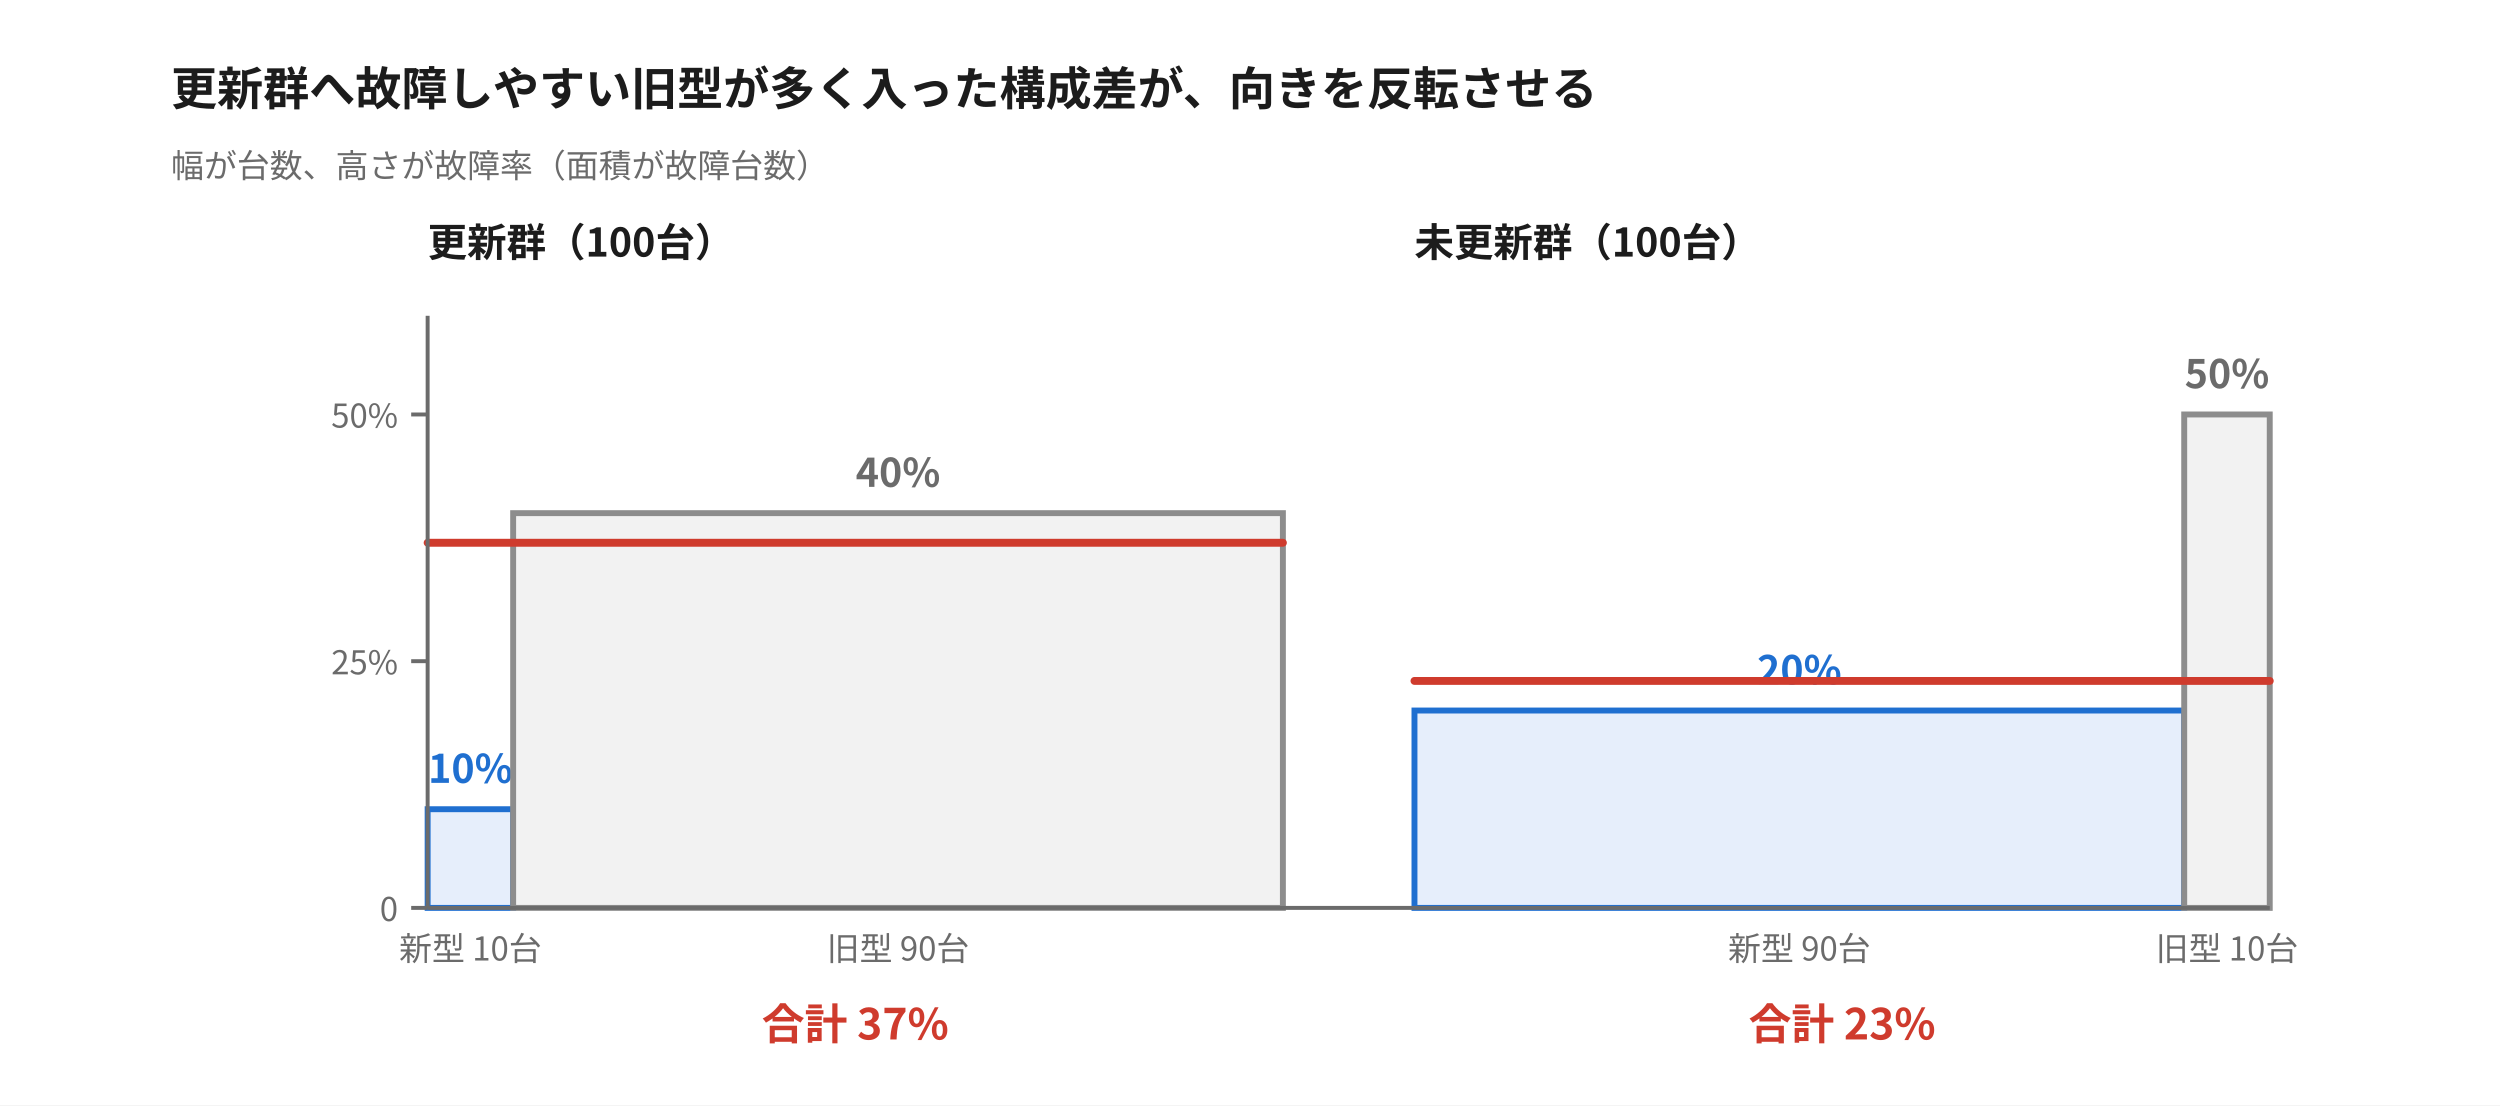
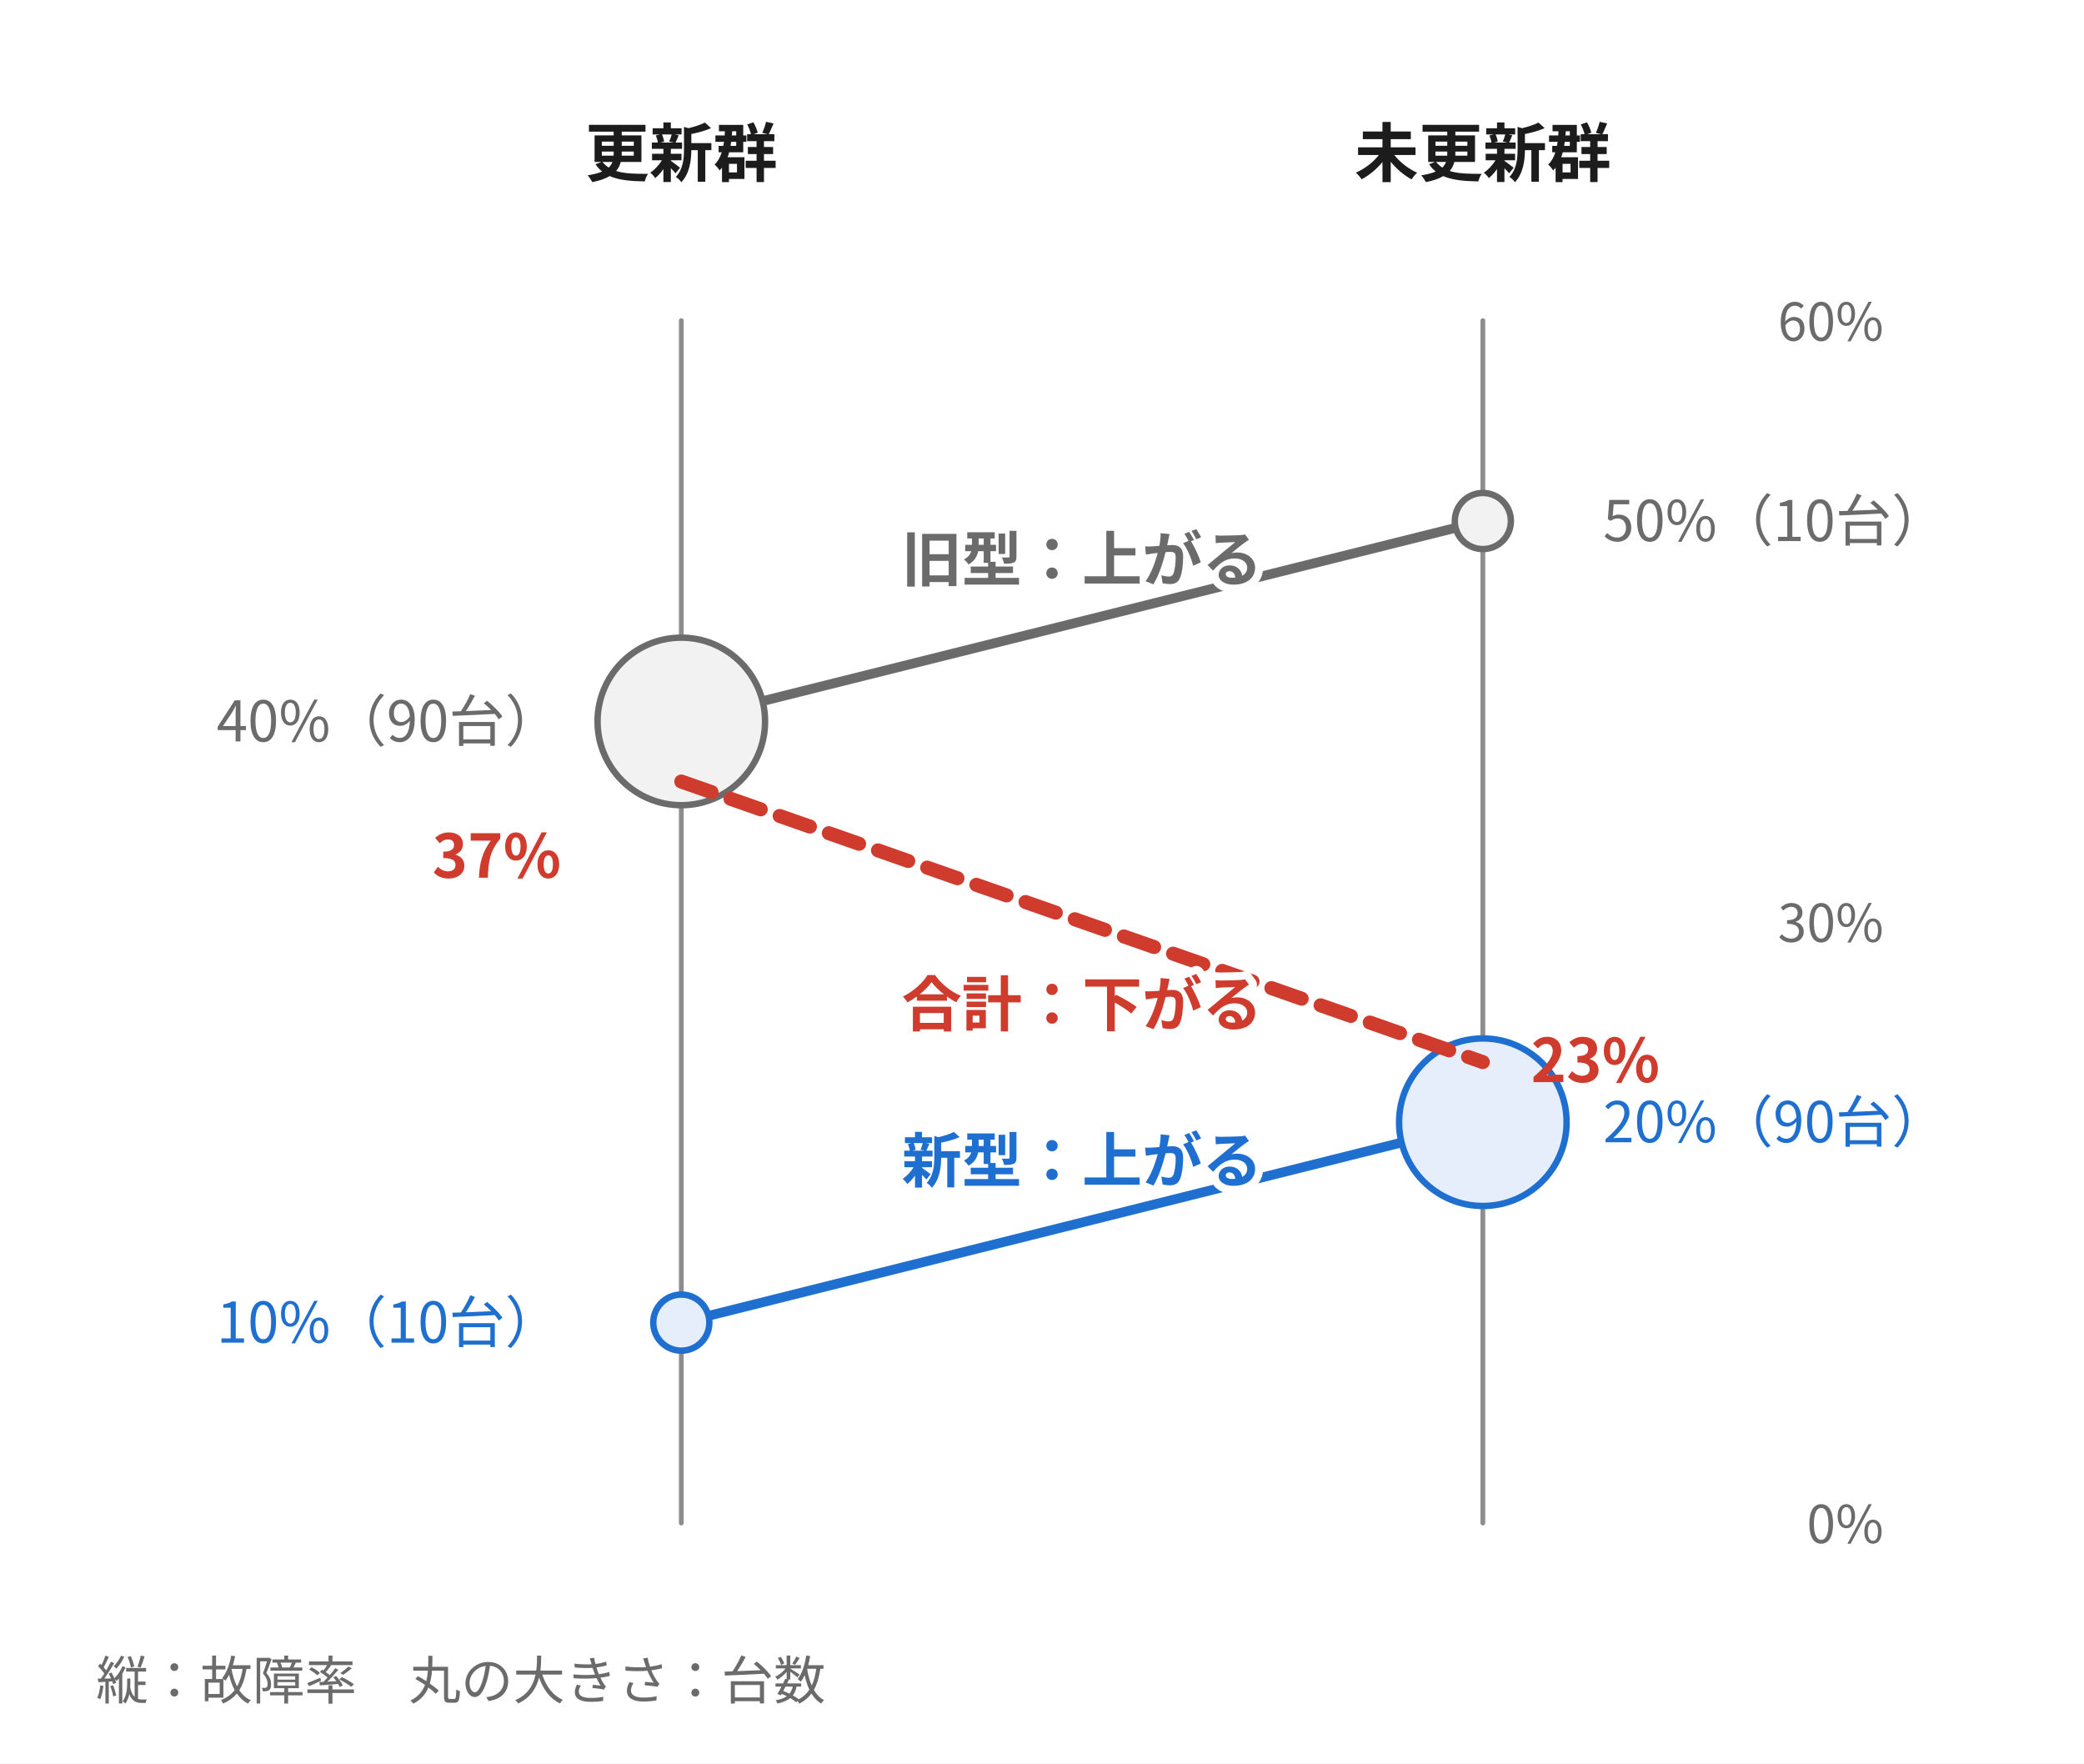
- <svg xmlns="http://www.w3.org/2000/svg" viewBox="0 0 760 336" role="img" aria-labelledby="title desc">
-   <rect x="0" y="0" width="760" height="336" fill="#ffffff" />
-   <text x="52" y="32" font-family="Noto Sans CJK JP, Hiragino Sans, Noto Sans JP, Yu Gothic, sans-serif" font-size="14" fill="#1c1c1c" text-anchor="start" font-weight="700">更新群へ故障しやすい旧型が多く入った構成差が、向きを反転させる</text>
-   <text x="52" y="54" font-family="Noto Sans CJK JP, Hiragino Sans, Noto Sans JP, Yu Gothic, sans-serif" font-size="10" fill="#6b6b6b" text-anchor="start" font-weight="400">幅が台数、高さが故障率（面積が故障台数）</text>
-   <text x="130" y="78" font-family="Noto Sans CJK JP, Hiragino Sans, Noto Sans JP, Yu Gothic, sans-serif" font-size="12" fill="#1c1c1c" text-anchor="start" font-weight="700">更新群（100台）</text>
-   <rect x="130" y="246.0" width="26.0" height="30.0" rx="0" fill="#e6eefb" stroke="#1f6fd0" stroke-width="1.8" opacity="1" />
-   <text x="143.0" y="238.0" font-family="Noto Sans CJK JP, Hiragino Sans, Noto Sans JP, Yu Gothic, sans-serif" font-size="12" fill="#1f6fd0" text-anchor="middle" font-weight="700">10%</text>
-   <text x="143.0" y="292" font-family="Noto Sans CJK JP, Hiragino Sans, Noto Sans JP, Yu Gothic, sans-serif" font-size="10" fill="#6b6b6b" text-anchor="middle" font-weight="400">新型 10台</text>
-   <rect x="156.0" y="156.0" width="234.0" height="120.0" rx="0" fill="#f2f2f2" stroke="#8d8d8d" stroke-width="1.8" opacity="1" />
-   <text x="273.0" y="148.0" font-family="Noto Sans CJK JP, Hiragino Sans, Noto Sans JP, Yu Gothic, sans-serif" font-size="12" fill="#6b6b6b" text-anchor="middle" font-weight="700">40%</text>
-   <text x="273.0" y="292" font-family="Noto Sans CJK JP, Hiragino Sans, Noto Sans JP, Yu Gothic, sans-serif" font-size="10" fill="#6b6b6b" text-anchor="middle" font-weight="400">旧型 90台</text>
-   <line x1="130" y1="165.0" x2="390" y2="165.0" stroke="#cf3b2d" stroke-width="2.4" stroke-linecap="round" opacity="1" />
-   <text x="260" y="316" font-family="Noto Sans CJK JP, Hiragino Sans, Noto Sans JP, Yu Gothic, sans-serif" font-size="13" fill="#cf3b2d" text-anchor="middle" font-weight="700">合計 37%</text>
-   <text x="430" y="78" font-family="Noto Sans CJK JP, Hiragino Sans, Noto Sans JP, Yu Gothic, sans-serif" font-size="12" fill="#1c1c1c" text-anchor="start" font-weight="700">未更新群（100台）</text>
-   <rect x="430" y="216.0" width="234.0" height="60.0" rx="0" fill="#e6eefb" stroke="#1f6fd0" stroke-width="1.8" opacity="1" />
-   <text x="547.0" y="208.0" font-family="Noto Sans CJK JP, Hiragino Sans, Noto Sans JP, Yu Gothic, sans-serif" font-size="12" fill="#1f6fd0" text-anchor="middle" font-weight="700">20%</text>
-   <text x="547.0" y="292" font-family="Noto Sans CJK JP, Hiragino Sans, Noto Sans JP, Yu Gothic, sans-serif" font-size="10" fill="#6b6b6b" text-anchor="middle" font-weight="400">新型 90台</text>
-   <rect x="664.0" y="126.0" width="26.0" height="150.0" rx="0" fill="#f2f2f2" stroke="#8d8d8d" stroke-width="1.8" opacity="1" />
-   <text x="677.0" y="118.0" font-family="Noto Sans CJK JP, Hiragino Sans, Noto Sans JP, Yu Gothic, sans-serif" font-size="12" fill="#6b6b6b" text-anchor="middle" font-weight="700">50%</text>
-   <text x="677.0" y="292" font-family="Noto Sans CJK JP, Hiragino Sans, Noto Sans JP, Yu Gothic, sans-serif" font-size="10" fill="#6b6b6b" text-anchor="middle" font-weight="400">旧型 10台</text>
-   <line x1="430" y1="207.0" x2="690" y2="207.0" stroke="#cf3b2d" stroke-width="2.4" stroke-linecap="round" opacity="1" />
-   <text x="560" y="316" font-family="Noto Sans CJK JP, Hiragino Sans, Noto Sans JP, Yu Gothic, sans-serif" font-size="13" fill="#cf3b2d" text-anchor="middle" font-weight="700">合計 23%</text>
-   <line x1="130" y1="276" x2="690" y2="276" stroke="#6b6b6b" stroke-width="1.2" stroke-linecap="butt" opacity="1" />
-   <line x1="130" y1="276" x2="130" y2="96" stroke="#6b6b6b" stroke-width="1.2" stroke-linecap="butt" opacity="1" />
-   <line x1="125" y1="276.0" x2="130" y2="276.0" stroke="#6b6b6b" stroke-width="1.2" stroke-linecap="butt" opacity="1" />
-   <text x="121" y="280.0" font-family="Noto Sans CJK JP, Hiragino Sans, Noto Sans JP, Yu Gothic, sans-serif" font-size="10" fill="#6b6b6b" text-anchor="end" font-weight="400">0</text>
-   <line x1="125" y1="201.0" x2="130" y2="201.0" stroke="#6b6b6b" stroke-width="1.2" stroke-linecap="butt" opacity="1" />
-   <text x="121" y="205.0" font-family="Noto Sans CJK JP, Hiragino Sans, Noto Sans JP, Yu Gothic, sans-serif" font-size="10" fill="#6b6b6b" text-anchor="end" font-weight="400">25%</text>
-   <line x1="125" y1="126.0" x2="130" y2="126.0" stroke="#6b6b6b" stroke-width="1.2" stroke-linecap="butt" opacity="1" />
-   <text x="121" y="130.0" font-family="Noto Sans CJK JP, Hiragino Sans, Noto Sans JP, Yu Gothic, sans-serif" font-size="10" fill="#6b6b6b" text-anchor="end" font-weight="400">50%</text>
+ <svg xmlns="http://www.w3.org/2000/svg" viewBox="0 0 520 440" role="img" aria-labelledby="title">
+   <rect x="0" y="0" width="520" height="440" fill="#ffffff" />
+   <text x="170" y="44" font-family="Noto Sans CJK JP, Hiragino Sans, Yu Gothic, sans-serif" font-size="16" text-anchor="middle" font-weight="700" fill="#1c1c1c">更新群</text>
+   <line x1="170" y1="380" x2="170" y2="80" stroke="#8d8d8d" stroke-width="1.2" stroke-linecap="round" />
+   <text x="370" y="44" font-family="Noto Sans CJK JP, Hiragino Sans, Yu Gothic, sans-serif" font-size="16" text-anchor="middle" font-weight="700" fill="#1c1c1c">未更新群</text>
+   <line x1="370" y1="380" x2="370" y2="80" stroke="#8d8d8d" stroke-width="1.2" stroke-linecap="round" />
+   <line x1="170" y1="330" x2="370" y2="280" stroke="#1f6fd0" stroke-width="2.4" stroke-linecap="round" />
+   <circle cx="170" cy="330" r="7" fill="#e6eefb" stroke="#1f6fd0" stroke-width="1.6" />
+   <text x="140" y="335" font-family="Noto Sans CJK JP, Hiragino Sans, Yu Gothic, sans-serif" font-size="14" text-anchor="end" fill="#1f6fd0">10%（10台）</text>
+   <circle cx="370" cy="280" r="20.9" fill="#e6eefb" stroke="#1f6fd0" stroke-width="1.6" />
+   <text x="400" y="285" font-family="Noto Sans CJK JP, Hiragino Sans, Yu Gothic, sans-serif" font-size="14" text-anchor="start" fill="#1f6fd0">20%（90台）</text>
+   <text x="270" y="295" font-family="Noto Sans CJK JP, Hiragino Sans, Yu Gothic, sans-serif" font-size="15" text-anchor="middle" font-weight="700" fill="#ffffff" stroke="#ffffff" stroke-width="4" stroke-linejoin="round">新型：上がる</text>
+   <text x="270" y="295" font-family="Noto Sans CJK JP, Hiragino Sans, Yu Gothic, sans-serif" font-size="15" text-anchor="middle" font-weight="700" fill="#1f6fd0">新型：上がる</text>
+   <line x1="170" y1="180" x2="370" y2="130" stroke="#6b6b6b" stroke-width="2.4" stroke-linecap="round" />
+   <circle cx="170" cy="180" r="20.9" fill="#f2f2f2" stroke="#6b6b6b" stroke-width="1.6" />
+   <text x="140" y="185" font-family="Noto Sans CJK JP, Hiragino Sans, Yu Gothic, sans-serif" font-size="14" text-anchor="end" fill="#6b6b6b">40%（90台）</text>
+   <circle cx="370" cy="130" r="7" fill="#f2f2f2" stroke="#6b6b6b" stroke-width="1.6" />
+   <text x="400" y="135" font-family="Noto Sans CJK JP, Hiragino Sans, Yu Gothic, sans-serif" font-size="14" text-anchor="start" fill="#6b6b6b">50%（10台）</text>
+   <text x="270" y="145" font-family="Noto Sans CJK JP, Hiragino Sans, Yu Gothic, sans-serif" font-size="15" text-anchor="middle" font-weight="700" fill="#ffffff" stroke="#ffffff" stroke-width="4" stroke-linejoin="round">旧型：上がる</text>
+   <text x="270" y="145" font-family="Noto Sans CJK JP, Hiragino Sans, Yu Gothic, sans-serif" font-size="15" text-anchor="middle" font-weight="700" fill="#6b6b6b">旧型：上がる</text>
+   <line x1="170" y1="195" x2="370" y2="265" stroke="#cf3b2d" stroke-width="3.5" stroke-dasharray="8 5" stroke-linecap="round" />
+   <text x="270" y="256" font-family="Noto Sans CJK JP, Hiragino Sans, Yu Gothic, sans-serif" font-size="15" text-anchor="middle" font-weight="700" fill="#ffffff" stroke="#ffffff" stroke-width="4" stroke-linejoin="round">合計：下がる</text>
+   <text x="270" y="256" font-family="Noto Sans CJK JP, Hiragino Sans, Yu Gothic, sans-serif" font-size="15" text-anchor="middle" font-weight="700" fill="#cf3b2d">合計：下がる</text>
+   <text x="140" y="219" font-family="Noto Sans CJK JP, Hiragino Sans, Yu Gothic, sans-serif" font-size="15" text-anchor="end" font-weight="700" fill="#cf3b2d">37%</text>
+   <text x="382" y="270" font-family="Noto Sans CJK JP, Hiragino Sans, Yu Gothic, sans-serif" font-size="15" text-anchor="start" font-weight="700" fill="#cf3b2d">23%</text>
+   <text x="470" y="385" font-family="Noto Sans CJK JP, Hiragino Sans, Yu Gothic, sans-serif" font-size="13" text-anchor="end" fill="#6b6b6b">0%</text>
+   <text x="470" y="235" font-family="Noto Sans CJK JP, Hiragino Sans, Yu Gothic, sans-serif" font-size="13" text-anchor="end" fill="#6b6b6b">30%</text>
+   <text x="470" y="85" font-family="Noto Sans CJK JP, Hiragino Sans, Yu Gothic, sans-serif" font-size="13" text-anchor="end" fill="#6b6b6b">60%</text>
+   <text x="24" y="424" font-family="Noto Sans CJK JP, Hiragino Sans, Yu Gothic, sans-serif" font-size="13" text-anchor="start" fill="#6b6b6b">縦：故障率　丸の大きさ：台数</text>
</svg>
